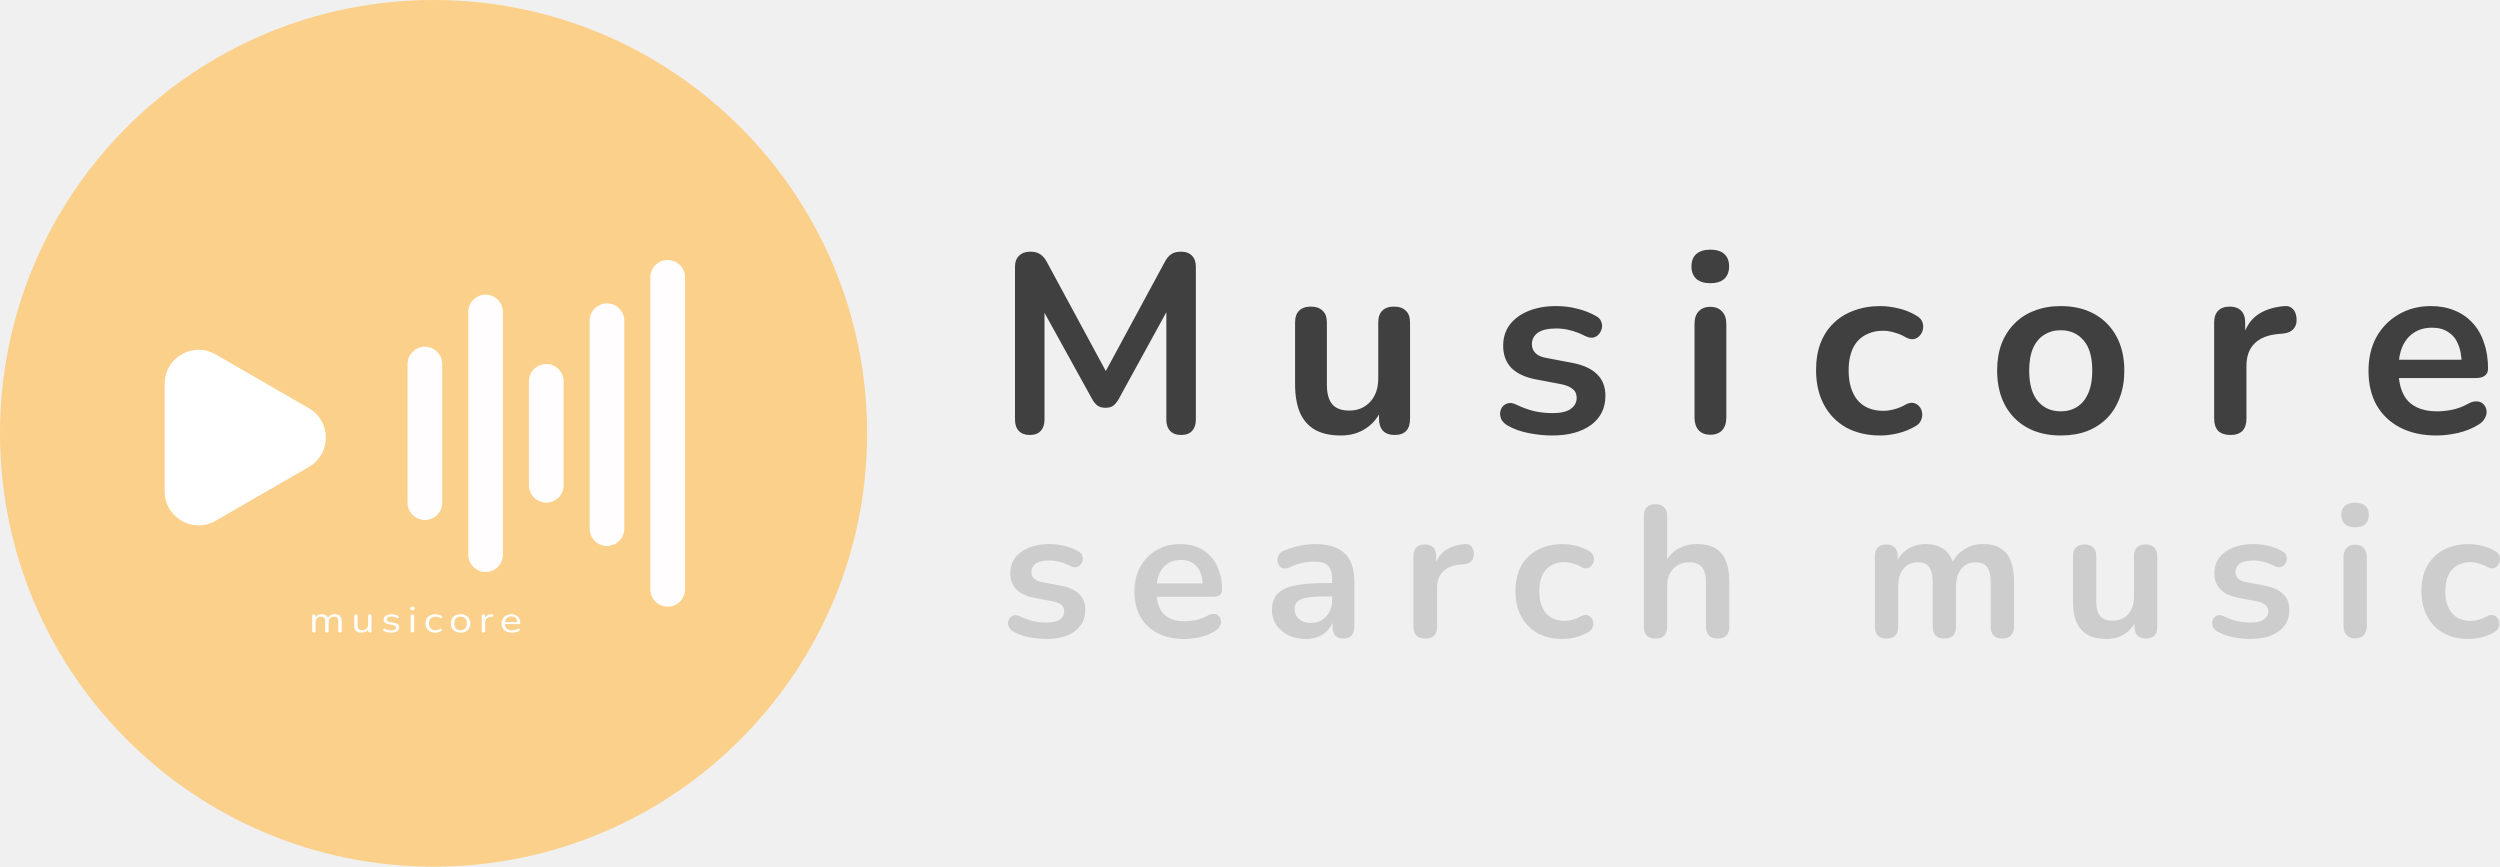
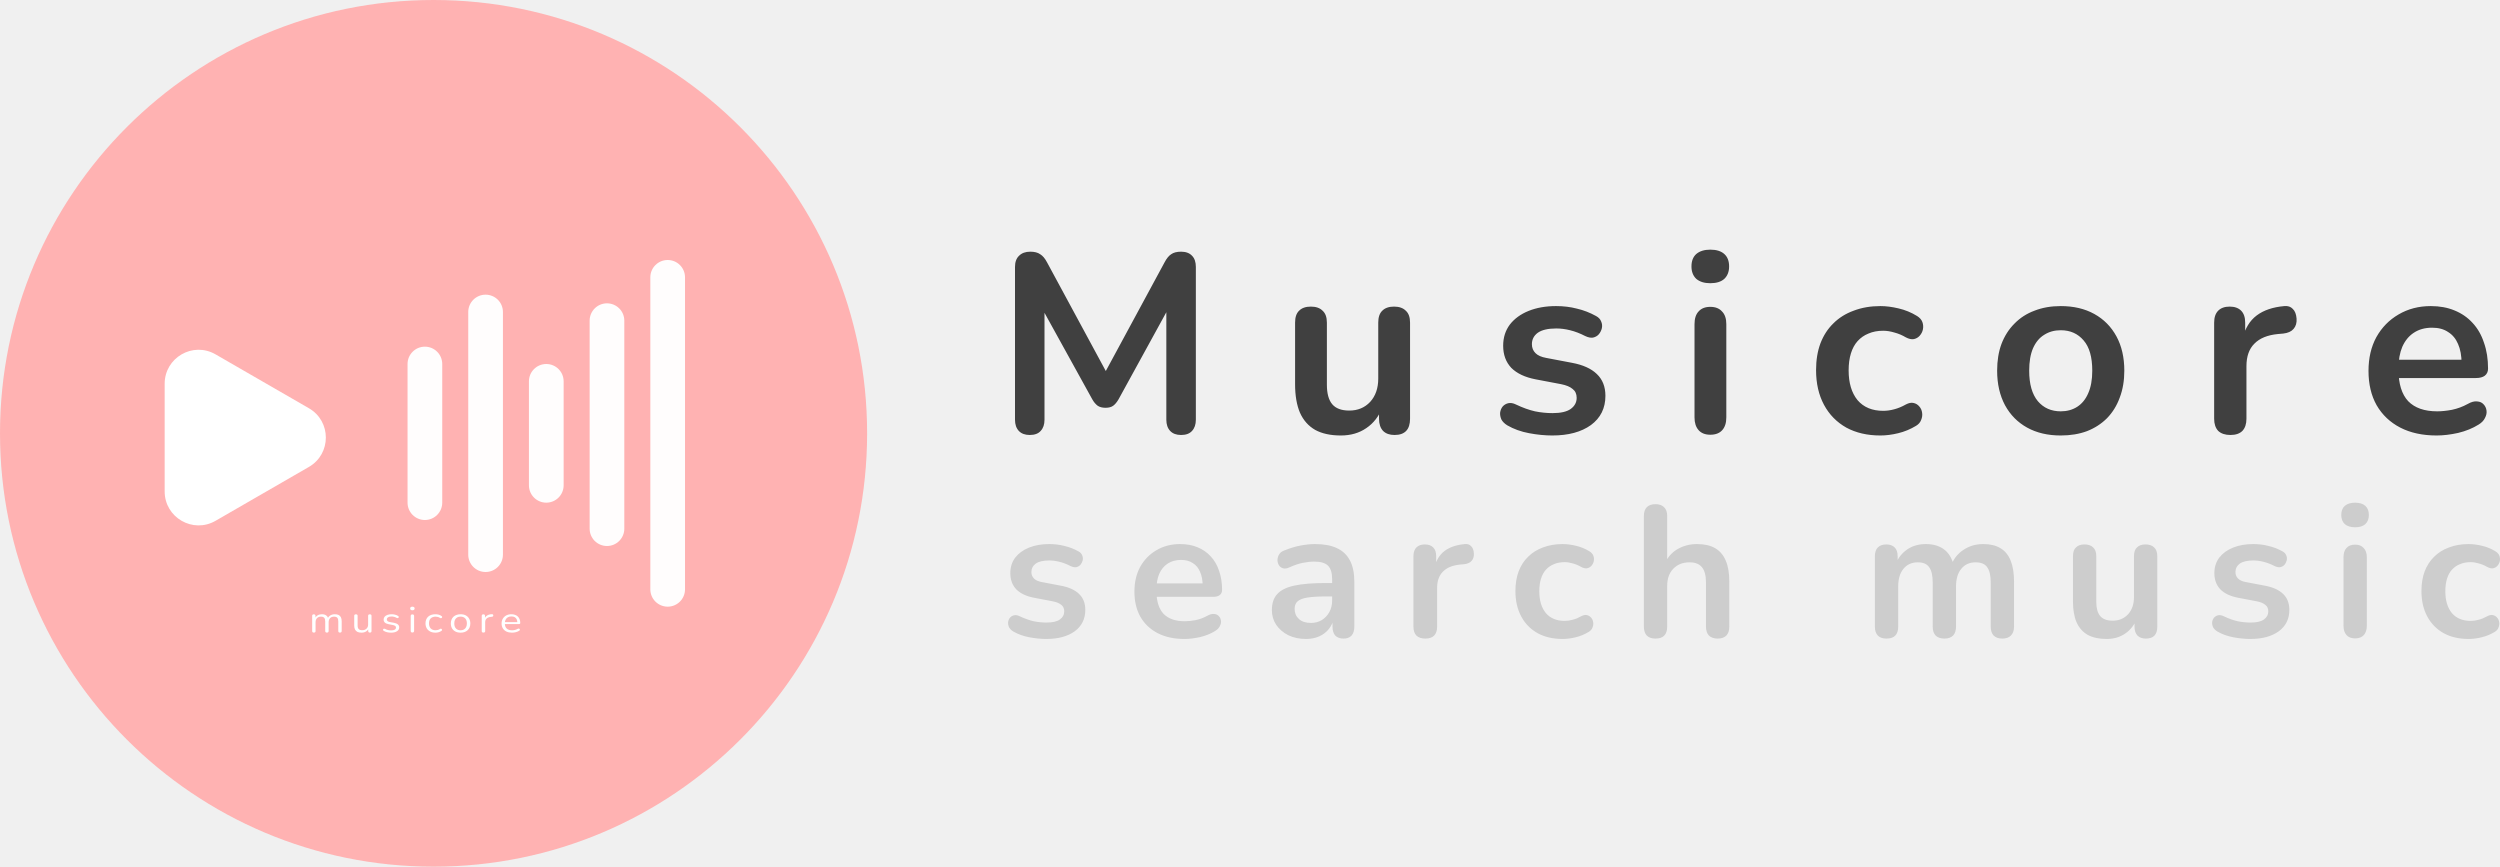
<svg xmlns="http://www.w3.org/2000/svg" width="150" height="52" viewBox="0 0 150 52" fill="none">
-   <path d="M26.014 52C40.38 52 52.027 40.359 52.027 26C52.027 11.641 40.38 0 26.014 0C11.647 0 0 11.641 0 26C0 40.359 11.647 52 26.014 52Z" fill="#FBD08A" />
+   <path d="M26.014 52C40.38 52 52.027 40.359 52.027 26C52.027 11.641 40.38 0 26.014 0C11.647 0 0 11.641 0 26C0 40.359 11.647 52 26.014 52Z" fill="#FFB2B2" />
  <path d="M12.932 31.249C11.576 32.032 9.88 31.053 9.88 29.487V23.023C9.88 21.457 11.576 20.478 12.932 21.261L18.534 24.494C19.89 25.276 19.89 27.233 18.534 28.016L12.932 31.249Z" fill="white" />
  <path d="M26.534 30.16C26.534 30.734 26.068 31.2 25.493 31.2C24.919 31.2 24.453 30.734 24.453 30.16V21.84C24.453 21.266 24.919 20.8 25.493 20.8C26.068 20.8 26.534 21.266 26.534 21.84V30.16Z" fill="#FFFDFD" />
  <path d="M30.176 33.28C30.176 33.854 29.71 34.32 29.135 34.32C28.56 34.32 28.095 33.854 28.095 33.28V18.72C28.095 18.145 28.56 17.68 29.135 17.68C29.71 17.68 30.176 18.145 30.176 18.72V33.28Z" fill="#FFFDFD" />
  <path d="M33.818 29.12C33.818 29.694 33.352 30.16 32.777 30.16C32.202 30.16 31.736 29.694 31.736 29.12V22.88C31.736 22.306 32.202 21.84 32.777 21.84C33.352 21.84 33.818 22.306 33.818 22.88V29.12Z" fill="#FFFDFD" />
  <path d="M37.459 31.72C37.459 32.294 36.993 32.76 36.419 32.76C35.844 32.76 35.378 32.294 35.378 31.72V19.24C35.378 18.666 35.844 18.2 36.419 18.2C36.993 18.2 37.459 18.666 37.459 19.24V31.72Z" fill="#FFFDFD" />
  <path d="M41.101 16.64C41.101 16.066 40.636 15.6 40.061 15.6C39.486 15.6 39.02 16.066 39.02 16.64V35.36C39.02 35.934 39.486 36.4 40.061 36.4C40.636 36.4 41.101 35.934 41.101 35.36V16.64Z" fill="#FFFDFD" />
  <path d="M18.831 37.956C18.797 37.956 18.772 37.948 18.755 37.932C18.738 37.916 18.73 37.893 18.73 37.864V36.949C18.73 36.919 18.738 36.897 18.755 36.883C18.772 36.867 18.796 36.859 18.828 36.859C18.86 36.859 18.884 36.867 18.901 36.883C18.92 36.897 18.929 36.919 18.929 36.949V37.142L18.901 37.111C18.933 37.029 18.984 36.966 19.055 36.922C19.127 36.877 19.213 36.854 19.312 36.854C19.416 36.854 19.5 36.876 19.564 36.92C19.629 36.962 19.673 37.029 19.695 37.12H19.657C19.687 37.038 19.741 36.973 19.818 36.927C19.897 36.878 19.989 36.854 20.093 36.854C20.185 36.854 20.261 36.87 20.32 36.9C20.38 36.931 20.426 36.978 20.456 37.041C20.486 37.102 20.501 37.181 20.501 37.276V37.864C20.501 37.893 20.492 37.916 20.474 37.932C20.457 37.948 20.431 37.956 20.398 37.956C20.366 37.956 20.341 37.948 20.322 37.932C20.305 37.916 20.297 37.893 20.297 37.864V37.284C20.297 37.186 20.278 37.115 20.239 37.069C20.201 37.023 20.135 36.999 20.043 36.999C19.942 36.999 19.862 37.03 19.803 37.091C19.746 37.151 19.718 37.233 19.718 37.337V37.864C19.718 37.893 19.708 37.916 19.69 37.932C19.673 37.948 19.648 37.956 19.614 37.956C19.582 37.956 19.557 37.948 19.539 37.932C19.522 37.916 19.513 37.893 19.513 37.864V37.284C19.513 37.186 19.493 37.115 19.453 37.069C19.414 37.023 19.35 36.999 19.259 36.999C19.158 36.999 19.078 37.03 19.02 37.091C18.962 37.151 18.934 37.233 18.934 37.337V37.864C18.934 37.925 18.899 37.956 18.831 37.956ZM21.694 37.96C21.595 37.96 21.513 37.945 21.447 37.914C21.384 37.882 21.335 37.834 21.301 37.771C21.269 37.708 21.253 37.63 21.253 37.537V36.949C21.253 36.918 21.262 36.895 21.279 36.881C21.297 36.866 21.322 36.859 21.354 36.859C21.388 36.859 21.413 36.866 21.43 36.881C21.448 36.895 21.457 36.918 21.457 36.949V37.535C21.457 37.628 21.479 37.698 21.523 37.745C21.568 37.79 21.639 37.813 21.735 37.813C21.839 37.813 21.924 37.782 21.989 37.721C22.055 37.659 22.087 37.579 22.087 37.48V36.949C22.087 36.918 22.096 36.895 22.113 36.881C22.131 36.866 22.157 36.859 22.191 36.859C22.223 36.859 22.247 36.866 22.264 36.881C22.282 36.895 22.291 36.918 22.291 36.949V37.864C22.291 37.925 22.259 37.956 22.193 37.956C22.161 37.956 22.136 37.948 22.118 37.932C22.101 37.916 22.092 37.893 22.092 37.864V37.664L22.125 37.695C22.092 37.781 22.036 37.847 21.959 37.892C21.883 37.937 21.795 37.96 21.694 37.96ZM23.465 37.96C23.389 37.96 23.313 37.952 23.235 37.936C23.16 37.92 23.089 37.892 23.023 37.852C23.007 37.842 22.995 37.831 22.988 37.818C22.982 37.803 22.979 37.789 22.981 37.776C22.984 37.761 22.991 37.749 23.001 37.738C23.013 37.728 23.026 37.722 23.041 37.721C23.058 37.718 23.076 37.721 23.097 37.73C23.162 37.765 23.225 37.79 23.286 37.804C23.348 37.818 23.409 37.824 23.47 37.824C23.565 37.824 23.638 37.809 23.686 37.778C23.735 37.747 23.759 37.706 23.759 37.653C23.759 37.612 23.744 37.58 23.712 37.556C23.68 37.532 23.629 37.513 23.56 37.499L23.331 37.455C23.225 37.436 23.146 37.404 23.094 37.357C23.044 37.31 23.018 37.249 23.018 37.175C23.018 37.109 23.038 37.053 23.076 37.006C23.117 36.957 23.173 36.92 23.245 36.894C23.318 36.867 23.402 36.854 23.497 36.854C23.571 36.854 23.641 36.863 23.706 36.881C23.774 36.897 23.834 36.923 23.888 36.959C23.905 36.97 23.916 36.982 23.921 36.997C23.927 37.01 23.928 37.024 23.923 37.038C23.92 37.052 23.912 37.063 23.901 37.074C23.889 37.082 23.875 37.087 23.858 37.089C23.841 37.09 23.823 37.086 23.805 37.076C23.754 37.047 23.703 37.025 23.651 37.012C23.599 36.998 23.548 36.99 23.497 36.99C23.403 36.99 23.332 37.006 23.283 37.038C23.234 37.071 23.21 37.113 23.21 37.166C23.21 37.207 23.225 37.24 23.255 37.267C23.286 37.293 23.333 37.312 23.396 37.324L23.626 37.365C23.735 37.386 23.817 37.419 23.87 37.464C23.926 37.508 23.953 37.568 23.953 37.644C23.953 37.741 23.909 37.818 23.82 37.874C23.731 37.932 23.612 37.96 23.465 37.96ZM24.743 37.951C24.71 37.951 24.684 37.943 24.668 37.927C24.651 37.91 24.642 37.886 24.642 37.855V36.957C24.642 36.927 24.651 36.903 24.668 36.887C24.684 36.871 24.71 36.863 24.743 36.863C24.775 36.863 24.8 36.871 24.819 36.887C24.837 36.903 24.846 36.927 24.846 36.957V37.855C24.846 37.886 24.837 37.91 24.819 37.927C24.802 37.943 24.777 37.951 24.743 37.951ZM24.743 36.617C24.701 36.617 24.669 36.608 24.645 36.589C24.622 36.568 24.61 36.541 24.61 36.508C24.61 36.472 24.622 36.446 24.645 36.429C24.669 36.41 24.701 36.4 24.743 36.4C24.787 36.4 24.82 36.41 24.841 36.429C24.865 36.446 24.877 36.472 24.877 36.508C24.877 36.541 24.865 36.568 24.841 36.589C24.82 36.608 24.787 36.617 24.743 36.617ZM26.125 37.96C26.003 37.96 25.897 37.937 25.808 37.89C25.719 37.843 25.65 37.778 25.601 37.695C25.554 37.61 25.53 37.512 25.53 37.401C25.53 37.316 25.544 37.24 25.571 37.172C25.598 37.105 25.637 37.048 25.689 37.001C25.741 36.953 25.803 36.916 25.876 36.892C25.95 36.867 26.033 36.854 26.125 36.854C26.186 36.854 26.249 36.862 26.314 36.878C26.38 36.894 26.439 36.922 26.493 36.962C26.51 36.972 26.521 36.984 26.526 36.999C26.531 37.014 26.531 37.028 26.526 37.043C26.521 37.056 26.512 37.068 26.501 37.078C26.489 37.087 26.474 37.092 26.455 37.093C26.439 37.095 26.421 37.09 26.402 37.078C26.359 37.049 26.314 37.028 26.269 37.017C26.224 37.005 26.18 36.999 26.138 36.999C26.072 36.999 26.015 37.008 25.966 37.028C25.918 37.045 25.877 37.071 25.843 37.104C25.809 37.138 25.783 37.18 25.765 37.229C25.748 37.279 25.74 37.337 25.74 37.403C25.74 37.53 25.774 37.631 25.843 37.706C25.912 37.779 26.01 37.815 26.138 37.815C26.18 37.815 26.223 37.809 26.266 37.798C26.312 37.786 26.357 37.766 26.402 37.736C26.421 37.725 26.439 37.719 26.455 37.721C26.472 37.722 26.486 37.728 26.498 37.738C26.51 37.747 26.517 37.759 26.521 37.773C26.526 37.788 26.526 37.803 26.521 37.818C26.516 37.831 26.505 37.842 26.488 37.852C26.434 37.891 26.375 37.918 26.312 37.936C26.248 37.952 26.186 37.96 26.125 37.96ZM27.635 37.96C27.516 37.96 27.412 37.937 27.325 37.892C27.238 37.847 27.17 37.783 27.121 37.701C27.074 37.618 27.05 37.52 27.05 37.407C27.05 37.322 27.064 37.246 27.091 37.179C27.117 37.11 27.157 37.052 27.209 37.003C27.261 36.955 27.322 36.919 27.393 36.894C27.465 36.867 27.546 36.854 27.635 36.854C27.754 36.854 27.858 36.877 27.945 36.922C28.032 36.968 28.099 37.032 28.146 37.115C28.195 37.197 28.22 37.295 28.22 37.407C28.22 37.492 28.206 37.568 28.179 37.635C28.152 37.703 28.113 37.761 28.061 37.811C28.009 37.859 27.947 37.897 27.874 37.923C27.804 37.948 27.724 37.96 27.635 37.96ZM27.635 37.818C27.711 37.818 27.777 37.801 27.834 37.769C27.891 37.737 27.935 37.69 27.965 37.629C27.997 37.567 28.013 37.493 28.013 37.407C28.013 37.274 27.978 37.172 27.91 37.102C27.842 37.032 27.751 36.997 27.635 36.997C27.558 36.997 27.491 37.013 27.433 37.045C27.378 37.076 27.334 37.122 27.302 37.183C27.272 37.243 27.257 37.318 27.257 37.407C27.257 37.539 27.291 37.64 27.36 37.712C27.429 37.782 27.521 37.818 27.635 37.818ZM29.008 37.956C28.974 37.956 28.948 37.948 28.929 37.932C28.913 37.916 28.904 37.893 28.904 37.864V36.949C28.904 36.919 28.913 36.897 28.929 36.883C28.946 36.867 28.97 36.859 29.002 36.859C29.034 36.859 29.059 36.867 29.075 36.883C29.094 36.897 29.103 36.919 29.103 36.949V37.126H29.078C29.105 37.04 29.156 36.973 29.232 36.927C29.307 36.88 29.401 36.855 29.511 36.852C29.537 36.851 29.557 36.856 29.572 36.867C29.587 36.878 29.595 36.896 29.597 36.922C29.599 36.947 29.592 36.967 29.577 36.981C29.562 36.996 29.538 37.005 29.506 37.008L29.466 37.012C29.352 37.021 29.264 37.053 29.201 37.109C29.141 37.163 29.111 37.237 29.111 37.333V37.864C29.111 37.893 29.102 37.916 29.083 37.932C29.066 37.948 29.041 37.956 29.008 37.956ZM30.722 37.96C30.593 37.96 30.481 37.938 30.387 37.894C30.295 37.849 30.223 37.785 30.171 37.703C30.12 37.621 30.095 37.523 30.095 37.409C30.095 37.298 30.12 37.202 30.171 37.12C30.221 37.036 30.29 36.971 30.377 36.924C30.466 36.878 30.569 36.854 30.684 36.854C30.767 36.854 30.841 36.867 30.906 36.892C30.972 36.915 31.027 36.949 31.073 36.995C31.12 37.04 31.155 37.095 31.178 37.159C31.204 37.224 31.216 37.296 31.216 37.376C31.216 37.4 31.209 37.417 31.194 37.429C31.178 37.439 31.157 37.444 31.128 37.444H30.251V37.328H31.08L31.04 37.357C31.04 37.278 31.026 37.211 31 37.157C30.973 37.102 30.933 37.059 30.881 37.03C30.831 37.001 30.767 36.986 30.69 36.986C30.604 36.986 30.531 37.003 30.47 37.038C30.412 37.072 30.367 37.12 30.337 37.181C30.306 37.241 30.291 37.311 30.291 37.392V37.405C30.291 37.539 30.328 37.642 30.402 37.712C30.478 37.782 30.585 37.818 30.722 37.818C30.779 37.818 30.836 37.811 30.891 37.798C30.948 37.785 31.004 37.763 31.058 37.732C31.081 37.719 31.102 37.713 31.12 37.714C31.141 37.714 31.157 37.719 31.168 37.73C31.18 37.738 31.188 37.75 31.191 37.765C31.196 37.778 31.194 37.792 31.186 37.809C31.179 37.825 31.165 37.839 31.143 37.85C31.088 37.886 31.022 37.913 30.947 37.932C30.871 37.951 30.796 37.96 30.722 37.96Z" fill="white" />
  <path d="M61.785 26.099C61.5 26.099 61.281 26.017 61.129 25.855C60.976 25.692 60.9 25.468 60.9 25.184V16.016C60.9 15.722 60.981 15.498 61.144 15.345C61.307 15.182 61.531 15.101 61.816 15.101C62.07 15.101 62.268 15.152 62.411 15.254C62.563 15.345 62.701 15.508 62.823 15.742L66.592 22.713H66.104L69.873 15.742C69.996 15.508 70.128 15.345 70.27 15.254C70.413 15.152 70.611 15.101 70.865 15.101C71.15 15.101 71.369 15.182 71.522 15.345C71.674 15.498 71.751 15.722 71.751 16.016V25.184C71.751 25.468 71.674 25.692 71.522 25.855C71.379 26.017 71.16 26.099 70.865 26.099C70.581 26.099 70.362 26.017 70.209 25.855C70.057 25.692 69.98 25.468 69.98 25.184V18.121H70.316L67.111 23.963C67.009 24.136 66.903 24.263 66.791 24.345C66.679 24.426 66.526 24.467 66.333 24.467C66.139 24.467 65.982 24.426 65.86 24.345C65.738 24.253 65.631 24.126 65.539 23.963L62.304 18.106H62.67V25.184C62.67 25.468 62.594 25.692 62.441 25.855C62.299 26.017 62.08 26.099 61.785 26.099ZM80.452 26.129C79.831 26.129 79.318 26.017 78.911 25.794C78.504 25.56 78.198 25.214 77.995 24.757C77.802 24.299 77.705 23.73 77.705 23.048V19.357C77.705 19.032 77.786 18.793 77.949 18.64C78.112 18.477 78.346 18.396 78.651 18.396C78.956 18.396 79.19 18.477 79.353 18.64C79.526 18.793 79.613 19.032 79.613 19.357V23.079C79.613 23.608 79.719 23.999 79.933 24.253C80.147 24.507 80.488 24.634 80.956 24.634C81.464 24.634 81.882 24.462 82.207 24.116C82.533 23.76 82.695 23.292 82.695 22.713V19.357C82.695 19.032 82.777 18.793 82.94 18.64C83.102 18.477 83.336 18.396 83.642 18.396C83.947 18.396 84.181 18.477 84.344 18.64C84.517 18.793 84.603 19.032 84.603 19.357V25.123C84.603 25.773 84.293 26.099 83.672 26.099C83.377 26.099 83.148 26.017 82.985 25.855C82.823 25.682 82.741 25.438 82.741 25.123V23.963L82.955 24.421C82.741 24.97 82.416 25.392 81.978 25.687C81.551 25.982 81.042 26.129 80.452 26.129ZM93.135 26.129C92.698 26.129 92.235 26.084 91.747 25.992C91.258 25.901 90.821 25.743 90.434 25.519C90.272 25.418 90.155 25.301 90.083 25.168C90.022 25.026 89.997 24.889 90.007 24.757C90.028 24.614 90.078 24.492 90.16 24.39C90.251 24.289 90.363 24.223 90.496 24.192C90.638 24.162 90.79 24.187 90.953 24.268C91.36 24.462 91.742 24.599 92.098 24.68C92.454 24.752 92.805 24.787 93.151 24.787C93.639 24.787 94 24.706 94.234 24.543C94.478 24.37 94.6 24.146 94.6 23.872C94.6 23.638 94.519 23.46 94.356 23.338C94.204 23.206 93.97 23.109 93.654 23.048L92.128 22.758C91.497 22.636 91.014 22.407 90.678 22.072C90.353 21.726 90.19 21.284 90.19 20.745C90.19 20.257 90.323 19.835 90.587 19.479C90.861 19.123 91.238 18.848 91.716 18.655C92.194 18.462 92.744 18.365 93.364 18.365C93.812 18.365 94.229 18.416 94.616 18.518C95.013 18.61 95.394 18.757 95.76 18.96C95.913 19.042 96.015 19.148 96.066 19.281C96.127 19.413 96.142 19.55 96.111 19.692C96.081 19.825 96.02 19.947 95.928 20.058C95.837 20.16 95.72 20.226 95.577 20.257C95.445 20.277 95.292 20.247 95.119 20.165C94.804 20.003 94.499 19.886 94.204 19.814C93.919 19.743 93.644 19.708 93.379 19.708C92.881 19.708 92.51 19.794 92.266 19.967C92.031 20.14 91.914 20.369 91.914 20.653C91.914 20.867 91.986 21.045 92.128 21.187C92.27 21.33 92.489 21.426 92.784 21.477L94.311 21.767C94.972 21.889 95.47 22.113 95.806 22.438C96.152 22.764 96.325 23.201 96.325 23.75C96.325 24.492 96.035 25.077 95.455 25.504C94.875 25.921 94.102 26.129 93.135 26.129ZM102.618 26.084C102.312 26.084 102.078 25.992 101.916 25.809C101.753 25.626 101.671 25.372 101.671 25.046V19.448C101.671 19.113 101.753 18.859 101.916 18.686C102.078 18.503 102.312 18.411 102.618 18.411C102.923 18.411 103.157 18.503 103.32 18.686C103.493 18.859 103.579 19.113 103.579 19.448V25.046C103.579 25.372 103.498 25.626 103.335 25.809C103.172 25.992 102.933 26.084 102.618 26.084ZM102.618 16.993C102.262 16.993 101.982 16.906 101.778 16.733C101.585 16.55 101.488 16.301 101.488 15.986C101.488 15.661 101.585 15.411 101.778 15.239C101.982 15.066 102.262 14.979 102.618 14.979C102.984 14.979 103.264 15.066 103.457 15.239C103.65 15.411 103.747 15.661 103.747 15.986C103.747 16.301 103.65 16.55 103.457 16.733C103.264 16.906 102.984 16.993 102.618 16.993ZM112.825 26.129C112.042 26.129 111.36 25.972 110.78 25.657C110.2 25.331 109.753 24.873 109.437 24.284C109.122 23.694 108.964 23.002 108.964 22.209C108.964 21.609 109.051 21.075 109.224 20.608C109.407 20.13 109.666 19.728 110.002 19.403C110.338 19.067 110.745 18.813 111.223 18.64C111.701 18.457 112.235 18.365 112.825 18.365C113.161 18.365 113.522 18.411 113.909 18.503C114.306 18.594 114.677 18.747 115.023 18.96C115.186 19.062 115.293 19.184 115.344 19.326C115.394 19.469 115.405 19.616 115.374 19.769C115.344 19.911 115.277 20.038 115.176 20.15C115.084 20.252 114.967 20.318 114.825 20.348C114.682 20.369 114.525 20.333 114.352 20.242C114.128 20.109 113.899 20.013 113.665 19.952C113.431 19.881 113.207 19.845 112.993 19.845C112.658 19.845 112.362 19.901 112.108 20.013C111.854 20.114 111.635 20.267 111.452 20.47C111.279 20.664 111.147 20.908 111.055 21.203C110.964 21.497 110.918 21.838 110.918 22.224C110.918 22.977 111.096 23.572 111.452 24.009C111.818 24.436 112.332 24.65 112.993 24.65C113.207 24.65 113.426 24.619 113.65 24.558C113.884 24.497 114.118 24.401 114.352 24.268C114.525 24.177 114.677 24.146 114.809 24.177C114.952 24.207 115.069 24.279 115.16 24.39C115.252 24.492 115.308 24.619 115.328 24.772C115.349 24.914 115.328 25.056 115.267 25.199C115.216 25.341 115.115 25.458 114.962 25.55C114.626 25.753 114.27 25.901 113.894 25.992C113.517 26.084 113.161 26.129 112.825 26.129ZM123.644 26.129C122.87 26.129 122.199 25.972 121.629 25.657C121.059 25.341 120.617 24.894 120.301 24.314C119.986 23.724 119.828 23.033 119.828 22.24C119.828 21.64 119.915 21.106 120.088 20.638C120.271 20.16 120.53 19.753 120.866 19.418C121.202 19.072 121.604 18.813 122.072 18.64C122.54 18.457 123.064 18.365 123.644 18.365C124.417 18.365 125.088 18.523 125.658 18.838C126.228 19.154 126.67 19.601 126.986 20.181C127.301 20.76 127.459 21.447 127.459 22.24C127.459 22.84 127.367 23.379 127.184 23.857C127.011 24.334 126.757 24.746 126.421 25.092C126.085 25.428 125.684 25.687 125.216 25.87C124.748 26.043 124.224 26.129 123.644 26.129ZM123.644 24.68C124.02 24.68 124.351 24.589 124.636 24.406C124.92 24.223 125.139 23.953 125.292 23.597C125.455 23.231 125.536 22.779 125.536 22.24C125.536 21.426 125.363 20.821 125.017 20.425C124.671 20.018 124.213 19.814 123.644 19.814C123.267 19.814 122.937 19.906 122.652 20.089C122.367 20.262 122.143 20.531 121.98 20.898C121.828 21.253 121.751 21.701 121.751 22.24C121.751 23.043 121.924 23.653 122.27 24.07C122.616 24.477 123.074 24.68 123.644 24.68ZM133.826 26.099C133.511 26.099 133.266 26.017 133.093 25.855C132.931 25.682 132.849 25.438 132.849 25.123V19.357C132.849 19.042 132.931 18.803 133.093 18.64C133.256 18.477 133.485 18.396 133.78 18.396C134.075 18.396 134.304 18.477 134.467 18.64C134.63 18.803 134.711 19.042 134.711 19.357V20.318H134.558C134.701 19.708 134.981 19.245 135.398 18.93C135.815 18.614 136.369 18.426 137.061 18.365C137.275 18.345 137.443 18.401 137.565 18.533C137.697 18.655 137.773 18.848 137.794 19.113C137.814 19.367 137.753 19.576 137.611 19.738C137.478 19.891 137.275 19.982 137 20.013L136.665 20.043C136.044 20.104 135.576 20.297 135.26 20.623C134.945 20.938 134.787 21.386 134.787 21.965V25.123C134.787 25.438 134.706 25.682 134.543 25.855C134.38 26.017 134.141 26.099 133.826 26.099ZM146.2 26.129C145.355 26.129 144.628 25.972 144.017 25.657C143.407 25.341 142.934 24.894 142.598 24.314C142.273 23.735 142.11 23.048 142.11 22.255C142.11 21.482 142.267 20.806 142.583 20.226C142.908 19.647 143.351 19.194 143.911 18.869C144.48 18.533 145.126 18.365 145.849 18.365C146.378 18.365 146.851 18.452 147.268 18.625C147.695 18.798 148.057 19.047 148.352 19.372C148.657 19.698 148.886 20.094 149.038 20.562C149.201 21.02 149.283 21.538 149.283 22.118C149.283 22.301 149.216 22.443 149.084 22.545C148.962 22.636 148.784 22.682 148.55 22.682H143.651V21.584H147.94L147.695 21.813C147.695 21.345 147.624 20.953 147.482 20.638C147.349 20.323 147.151 20.084 146.886 19.921C146.632 19.748 146.312 19.662 145.925 19.662C145.498 19.662 145.131 19.764 144.826 19.967C144.531 20.16 144.302 20.44 144.139 20.806C143.987 21.162 143.911 21.589 143.911 22.087V22.194C143.911 23.028 144.104 23.653 144.49 24.07C144.887 24.477 145.467 24.68 146.23 24.68C146.495 24.68 146.79 24.65 147.115 24.589C147.451 24.518 147.767 24.401 148.062 24.238C148.275 24.116 148.463 24.065 148.626 24.085C148.789 24.096 148.916 24.151 149.008 24.253C149.11 24.355 149.171 24.482 149.191 24.634C149.211 24.777 149.181 24.924 149.099 25.077C149.028 25.229 148.901 25.362 148.718 25.474C148.362 25.697 147.95 25.865 147.482 25.977C147.024 26.078 146.597 26.129 146.2 26.129Z" fill="#404040" />
  <path d="M62.779 38.338C62.459 38.338 62.119 38.304 61.761 38.237C61.403 38.17 61.082 38.054 60.798 37.89C60.679 37.816 60.593 37.73 60.541 37.633C60.496 37.529 60.478 37.428 60.485 37.331C60.5 37.226 60.537 37.137 60.597 37.062C60.664 36.988 60.746 36.939 60.843 36.917C60.948 36.895 61.06 36.913 61.179 36.973C61.477 37.115 61.757 37.215 62.018 37.275C62.279 37.327 62.537 37.353 62.791 37.353C63.149 37.353 63.414 37.294 63.585 37.174C63.764 37.047 63.854 36.883 63.854 36.682C63.854 36.511 63.794 36.38 63.675 36.291C63.563 36.194 63.391 36.123 63.16 36.078L62.041 35.865C61.578 35.776 61.224 35.608 60.978 35.362C60.739 35.109 60.619 34.784 60.619 34.389C60.619 34.031 60.716 33.722 60.91 33.461C61.112 33.2 61.388 32.998 61.739 32.857C62.089 32.715 62.492 32.644 62.947 32.644C63.276 32.644 63.581 32.681 63.865 32.756C64.156 32.823 64.436 32.931 64.704 33.08C64.816 33.14 64.891 33.218 64.928 33.315C64.973 33.412 64.984 33.513 64.962 33.617C64.939 33.714 64.895 33.804 64.828 33.886C64.76 33.96 64.674 34.009 64.57 34.031C64.473 34.046 64.361 34.024 64.234 33.964C64.003 33.845 63.779 33.759 63.563 33.707C63.354 33.654 63.152 33.628 62.959 33.628C62.593 33.628 62.321 33.692 62.142 33.819C61.97 33.945 61.884 34.113 61.884 34.322C61.884 34.478 61.936 34.609 62.041 34.713C62.145 34.818 62.306 34.889 62.522 34.926L63.641 35.139C64.126 35.228 64.492 35.392 64.738 35.631C64.992 35.869 65.118 36.19 65.118 36.593C65.118 37.137 64.906 37.566 64.481 37.879C64.055 38.185 63.488 38.338 62.779 38.338ZM71.064 38.338C70.445 38.338 69.912 38.222 69.464 37.991C69.016 37.76 68.669 37.431 68.423 37.007C68.184 36.581 68.065 36.078 68.065 35.496C68.065 34.93 68.181 34.434 68.412 34.009C68.651 33.584 68.975 33.252 69.386 33.013C69.803 32.767 70.277 32.644 70.807 32.644C71.195 32.644 71.542 32.707 71.848 32.834C72.161 32.961 72.426 33.144 72.642 33.382C72.866 33.621 73.034 33.912 73.146 34.255C73.265 34.59 73.325 34.971 73.325 35.396C73.325 35.53 73.276 35.634 73.18 35.709C73.09 35.776 72.959 35.81 72.788 35.81H69.195V35.004H72.34L72.161 35.172C72.161 34.829 72.109 34.542 72.004 34.311C71.907 34.08 71.762 33.904 71.568 33.785C71.381 33.658 71.146 33.595 70.863 33.595C70.549 33.595 70.281 33.669 70.057 33.819C69.841 33.96 69.673 34.165 69.553 34.434C69.442 34.695 69.386 35.008 69.386 35.373V35.452C69.386 36.063 69.527 36.522 69.811 36.828C70.102 37.126 70.527 37.275 71.087 37.275C71.281 37.275 71.497 37.253 71.736 37.208C71.982 37.156 72.213 37.07 72.43 36.951C72.586 36.861 72.724 36.824 72.844 36.839C72.963 36.846 73.056 36.887 73.124 36.962C73.198 37.036 73.243 37.13 73.258 37.241C73.273 37.346 73.25 37.454 73.191 37.566C73.138 37.678 73.045 37.775 72.911 37.857C72.65 38.021 72.348 38.144 72.004 38.226C71.669 38.3 71.355 38.338 71.064 38.338ZM78.361 38.338C77.966 38.338 77.611 38.263 77.298 38.114C76.992 37.957 76.749 37.748 76.57 37.487C76.399 37.226 76.313 36.932 76.313 36.604C76.313 36.201 76.418 35.884 76.626 35.653C76.835 35.414 77.175 35.243 77.645 35.139C78.115 35.034 78.745 34.982 79.536 34.982H80.096V35.787H79.547C79.085 35.787 78.716 35.81 78.439 35.854C78.163 35.899 77.966 35.977 77.846 36.089C77.734 36.194 77.678 36.343 77.678 36.537C77.678 36.783 77.764 36.984 77.936 37.141C78.107 37.297 78.346 37.376 78.652 37.376C78.898 37.376 79.115 37.32 79.301 37.208C79.495 37.089 79.648 36.928 79.76 36.727C79.872 36.526 79.928 36.294 79.928 36.033V34.747C79.928 34.374 79.846 34.106 79.682 33.942C79.517 33.778 79.242 33.696 78.854 33.696C78.637 33.696 78.402 33.722 78.148 33.774C77.902 33.826 77.641 33.916 77.365 34.042C77.223 34.109 77.097 34.128 76.985 34.098C76.88 34.068 76.798 34.009 76.738 33.919C76.679 33.822 76.649 33.718 76.649 33.606C76.649 33.494 76.679 33.386 76.738 33.282C76.798 33.17 76.899 33.088 77.04 33.035C77.384 32.894 77.712 32.793 78.025 32.733C78.346 32.674 78.637 32.644 78.898 32.644C79.436 32.644 79.876 32.726 80.219 32.89C80.57 33.054 80.831 33.304 81.002 33.64C81.174 33.968 81.26 34.393 81.26 34.915V37.599C81.26 37.831 81.204 38.009 81.092 38.136C80.98 38.255 80.82 38.315 80.611 38.315C80.402 38.315 80.238 38.255 80.118 38.136C80.006 38.009 79.95 37.831 79.95 37.599V37.062H80.04C79.988 37.324 79.883 37.551 79.727 37.745C79.577 37.931 79.387 38.077 79.156 38.181C78.924 38.285 78.659 38.338 78.361 38.338ZM85.522 38.315C85.291 38.315 85.112 38.255 84.985 38.136C84.866 38.009 84.806 37.831 84.806 37.599V33.371C84.806 33.14 84.866 32.965 84.985 32.845C85.105 32.726 85.272 32.666 85.489 32.666C85.705 32.666 85.873 32.726 85.992 32.845C86.112 32.965 86.171 33.14 86.171 33.371V34.076H86.059C86.164 33.628 86.369 33.289 86.675 33.058C86.981 32.827 87.388 32.689 87.895 32.644C88.052 32.629 88.175 32.67 88.264 32.767C88.361 32.857 88.417 32.998 88.432 33.192C88.447 33.379 88.402 33.532 88.298 33.651C88.201 33.763 88.052 33.83 87.85 33.852L87.604 33.874C87.149 33.919 86.806 34.061 86.574 34.3C86.343 34.531 86.227 34.859 86.227 35.284V37.599C86.227 37.831 86.168 38.009 86.048 38.136C85.929 38.255 85.754 38.315 85.522 38.315ZM93.757 38.338C93.182 38.338 92.683 38.222 92.257 37.991C91.832 37.752 91.503 37.417 91.272 36.984C91.041 36.552 90.925 36.044 90.925 35.463C90.925 35.023 90.989 34.631 91.116 34.288C91.25 33.938 91.44 33.643 91.686 33.405C91.933 33.159 92.231 32.972 92.582 32.845C92.933 32.711 93.325 32.644 93.757 32.644C94.003 32.644 94.268 32.678 94.552 32.745C94.843 32.812 95.115 32.924 95.369 33.08C95.488 33.155 95.566 33.244 95.604 33.349C95.641 33.453 95.648 33.561 95.626 33.673C95.604 33.778 95.555 33.871 95.481 33.953C95.413 34.027 95.328 34.076 95.223 34.098C95.118 34.113 95.003 34.087 94.876 34.02C94.712 33.923 94.544 33.852 94.373 33.807C94.201 33.755 94.037 33.729 93.88 33.729C93.634 33.729 93.417 33.77 93.231 33.852C93.045 33.927 92.884 34.038 92.75 34.188C92.623 34.329 92.526 34.508 92.459 34.725C92.392 34.941 92.358 35.191 92.358 35.474C92.358 36.026 92.488 36.462 92.75 36.783C93.018 37.096 93.395 37.253 93.88 37.253C94.037 37.253 94.198 37.23 94.361 37.185C94.533 37.141 94.704 37.07 94.876 36.973C95.003 36.906 95.115 36.883 95.212 36.906C95.317 36.928 95.402 36.98 95.469 37.062C95.537 37.137 95.577 37.23 95.592 37.342C95.608 37.447 95.592 37.551 95.548 37.655C95.51 37.76 95.436 37.845 95.324 37.913C95.078 38.062 94.816 38.17 94.54 38.237C94.265 38.304 94.003 38.338 93.757 38.338ZM99.326 38.315C99.103 38.315 98.932 38.255 98.811 38.136C98.692 38.009 98.632 37.831 98.632 37.599V30.955C98.632 30.724 98.692 30.549 98.811 30.429C98.932 30.31 99.103 30.25 99.326 30.25C99.55 30.25 99.722 30.31 99.841 30.429C99.968 30.549 100.031 30.724 100.031 30.955V33.852H99.875C100.04 33.457 100.293 33.159 100.636 32.957C100.987 32.748 101.383 32.644 101.822 32.644C102.263 32.644 102.625 32.726 102.908 32.89C103.191 33.054 103.404 33.304 103.546 33.64C103.688 33.968 103.758 34.385 103.758 34.892V37.599C103.758 37.831 103.699 38.009 103.579 38.136C103.46 38.255 103.288 38.315 103.064 38.315C102.84 38.315 102.665 38.255 102.538 38.136C102.419 38.009 102.359 37.831 102.359 37.599V34.959C102.359 34.534 102.278 34.225 102.113 34.031C101.956 33.837 101.71 33.74 101.374 33.74C100.964 33.74 100.636 33.871 100.39 34.132C100.151 34.385 100.031 34.725 100.031 35.15V37.599C100.031 38.077 99.796 38.315 99.326 38.315ZM113.187 38.315C112.963 38.315 112.792 38.255 112.672 38.136C112.553 38.009 112.493 37.831 112.493 37.599V33.371C112.493 33.14 112.553 32.965 112.672 32.845C112.792 32.726 112.96 32.666 113.175 32.666C113.392 32.666 113.56 32.726 113.679 32.845C113.799 32.965 113.858 33.14 113.858 33.371V34.188L113.735 33.852C113.885 33.479 114.116 33.185 114.429 32.968C114.742 32.752 115.116 32.644 115.548 32.644C115.989 32.644 116.351 32.748 116.634 32.957C116.917 33.166 117.115 33.487 117.227 33.919H117.07C117.22 33.524 117.466 33.215 117.809 32.991C118.153 32.76 118.547 32.644 118.995 32.644C119.413 32.644 119.756 32.726 120.025 32.89C120.301 33.054 120.506 33.304 120.64 33.64C120.774 33.968 120.842 34.385 120.842 34.892V37.599C120.842 37.831 120.779 38.009 120.651 38.136C120.532 38.255 120.36 38.315 120.137 38.315C119.913 38.315 119.742 38.255 119.622 38.136C119.503 38.009 119.443 37.831 119.443 37.599V34.948C119.443 34.531 119.372 34.225 119.23 34.031C119.096 33.837 118.865 33.74 118.536 33.74C118.171 33.74 117.884 33.871 117.674 34.132C117.466 34.385 117.361 34.739 117.361 35.194V37.599C117.361 37.831 117.302 38.009 117.182 38.136C117.063 38.255 116.891 38.315 116.667 38.315C116.443 38.315 116.268 38.255 116.141 38.136C116.022 38.009 115.962 37.831 115.962 37.599V34.948C115.962 34.531 115.892 34.225 115.749 34.031C115.615 33.837 115.388 33.74 115.067 33.74C114.702 33.74 114.415 33.871 114.205 34.132C113.996 34.385 113.892 34.739 113.892 35.194V37.599C113.892 38.077 113.657 38.315 113.187 38.315ZM126.393 38.338C125.937 38.338 125.56 38.255 125.262 38.092C124.963 37.92 124.739 37.666 124.591 37.331C124.448 36.995 124.378 36.578 124.378 36.078V33.371C124.378 33.133 124.437 32.957 124.557 32.845C124.676 32.726 124.848 32.666 125.072 32.666C125.296 32.666 125.467 32.726 125.587 32.845C125.713 32.957 125.777 33.133 125.777 33.371V36.1C125.777 36.488 125.855 36.775 126.012 36.962C126.169 37.148 126.418 37.241 126.762 37.241C127.134 37.241 127.441 37.115 127.68 36.861C127.919 36.6 128.038 36.257 128.038 35.832V33.371C128.038 33.133 128.098 32.957 128.217 32.845C128.336 32.726 128.508 32.666 128.732 32.666C128.956 32.666 129.127 32.726 129.247 32.845C129.373 32.957 129.437 33.133 129.437 33.371V37.599C129.437 38.077 129.209 38.315 128.754 38.315C128.537 38.315 128.37 38.255 128.25 38.136C128.131 38.009 128.071 37.831 128.071 37.599V36.749L128.228 37.085C128.071 37.487 127.832 37.797 127.512 38.013C127.198 38.23 126.825 38.338 126.393 38.338ZM135.022 38.338C134.702 38.338 134.362 38.304 134.004 38.237C133.646 38.17 133.325 38.054 133.041 37.89C132.922 37.816 132.836 37.73 132.784 37.633C132.739 37.529 132.721 37.428 132.728 37.331C132.743 37.226 132.78 37.137 132.84 37.062C132.907 36.988 132.99 36.939 133.086 36.917C133.191 36.895 133.303 36.913 133.422 36.973C133.72 37.115 134 37.215 134.261 37.275C134.523 37.327 134.78 37.353 135.034 37.353C135.392 37.353 135.656 37.294 135.828 37.174C136.007 37.047 136.097 36.883 136.097 36.682C136.097 36.511 136.037 36.38 135.918 36.291C135.806 36.194 135.634 36.123 135.403 36.078L134.284 35.865C133.821 35.776 133.467 35.608 133.221 35.362C132.981 35.109 132.862 34.784 132.862 34.389C132.862 34.031 132.959 33.722 133.153 33.461C133.355 33.2 133.631 32.998 133.982 32.857C134.333 32.715 134.735 32.644 135.19 32.644C135.519 32.644 135.824 32.681 136.108 32.756C136.399 32.823 136.679 32.931 136.947 33.08C137.059 33.14 137.134 33.218 137.171 33.315C137.216 33.412 137.227 33.513 137.205 33.617C137.182 33.714 137.138 33.804 137.07 33.886C137.003 33.96 136.918 34.009 136.813 34.031C136.716 34.046 136.604 34.024 136.477 33.964C136.246 33.845 136.023 33.759 135.806 33.707C135.597 33.654 135.396 33.628 135.201 33.628C134.836 33.628 134.564 33.692 134.384 33.819C134.213 33.945 134.127 34.113 134.127 34.322C134.127 34.478 134.179 34.609 134.284 34.713C134.389 34.818 134.548 34.889 134.765 34.926L135.884 35.139C136.369 35.228 136.735 35.392 136.981 35.631C137.234 35.869 137.361 36.19 137.361 36.593C137.361 37.137 137.149 37.566 136.724 37.879C136.298 38.185 135.732 38.338 135.022 38.338ZM141.304 38.304C141.08 38.304 140.908 38.237 140.789 38.103C140.67 37.968 140.61 37.782 140.61 37.543V33.438C140.61 33.192 140.67 33.006 140.789 32.879C140.908 32.745 141.08 32.678 141.304 32.678C141.528 32.678 141.7 32.745 141.819 32.879C141.946 33.006 142.009 33.192 142.009 33.438V37.543C142.009 37.782 141.949 37.968 141.83 38.103C141.711 38.237 141.535 38.304 141.304 38.304ZM141.304 31.637C141.042 31.637 140.838 31.574 140.688 31.447C140.547 31.313 140.476 31.13 140.476 30.899C140.476 30.66 140.547 30.478 140.688 30.351C140.838 30.224 141.042 30.161 141.304 30.161C141.573 30.161 141.778 30.224 141.919 30.351C142.061 30.478 142.132 30.66 142.132 30.899C142.132 31.13 142.061 31.313 141.919 31.447C141.778 31.574 141.573 31.637 141.304 31.637ZM148.119 38.338C147.544 38.338 147.044 38.222 146.619 37.991C146.194 37.752 145.865 37.417 145.634 36.984C145.402 36.552 145.287 36.044 145.287 35.463C145.287 35.023 145.35 34.631 145.477 34.288C145.612 33.938 145.802 33.643 146.048 33.405C146.294 33.159 146.592 32.972 146.943 32.845C147.293 32.711 147.685 32.644 148.119 32.644C148.365 32.644 148.629 32.678 148.913 32.745C149.204 32.812 149.476 32.924 149.73 33.08C149.849 33.155 149.928 33.244 149.965 33.349C150.002 33.453 150.01 33.561 149.988 33.673C149.965 33.778 149.916 33.871 149.842 33.953C149.775 34.027 149.688 34.076 149.585 34.098C149.48 34.113 149.364 34.087 149.238 34.02C149.073 33.923 148.905 33.852 148.734 33.807C148.562 33.755 148.398 33.729 148.242 33.729C147.995 33.729 147.779 33.77 147.593 33.852C147.405 33.927 147.246 34.038 147.111 34.188C146.984 34.329 146.888 34.508 146.82 34.725C146.753 34.941 146.72 35.191 146.72 35.474C146.72 36.026 146.85 36.462 147.111 36.783C147.38 37.096 147.756 37.253 148.242 37.253C148.398 37.253 148.558 37.23 148.723 37.185C148.894 37.141 149.066 37.07 149.238 36.973C149.364 36.906 149.476 36.883 149.573 36.906C149.677 36.928 149.764 36.98 149.831 37.062C149.898 37.137 149.939 37.23 149.954 37.342C149.968 37.447 149.954 37.551 149.909 37.655C149.872 37.76 149.797 37.845 149.685 37.913C149.439 38.062 149.178 38.17 148.902 38.237C148.625 38.304 148.365 38.338 148.119 38.338Z" fill="#CDCDCD" />
</svg>
